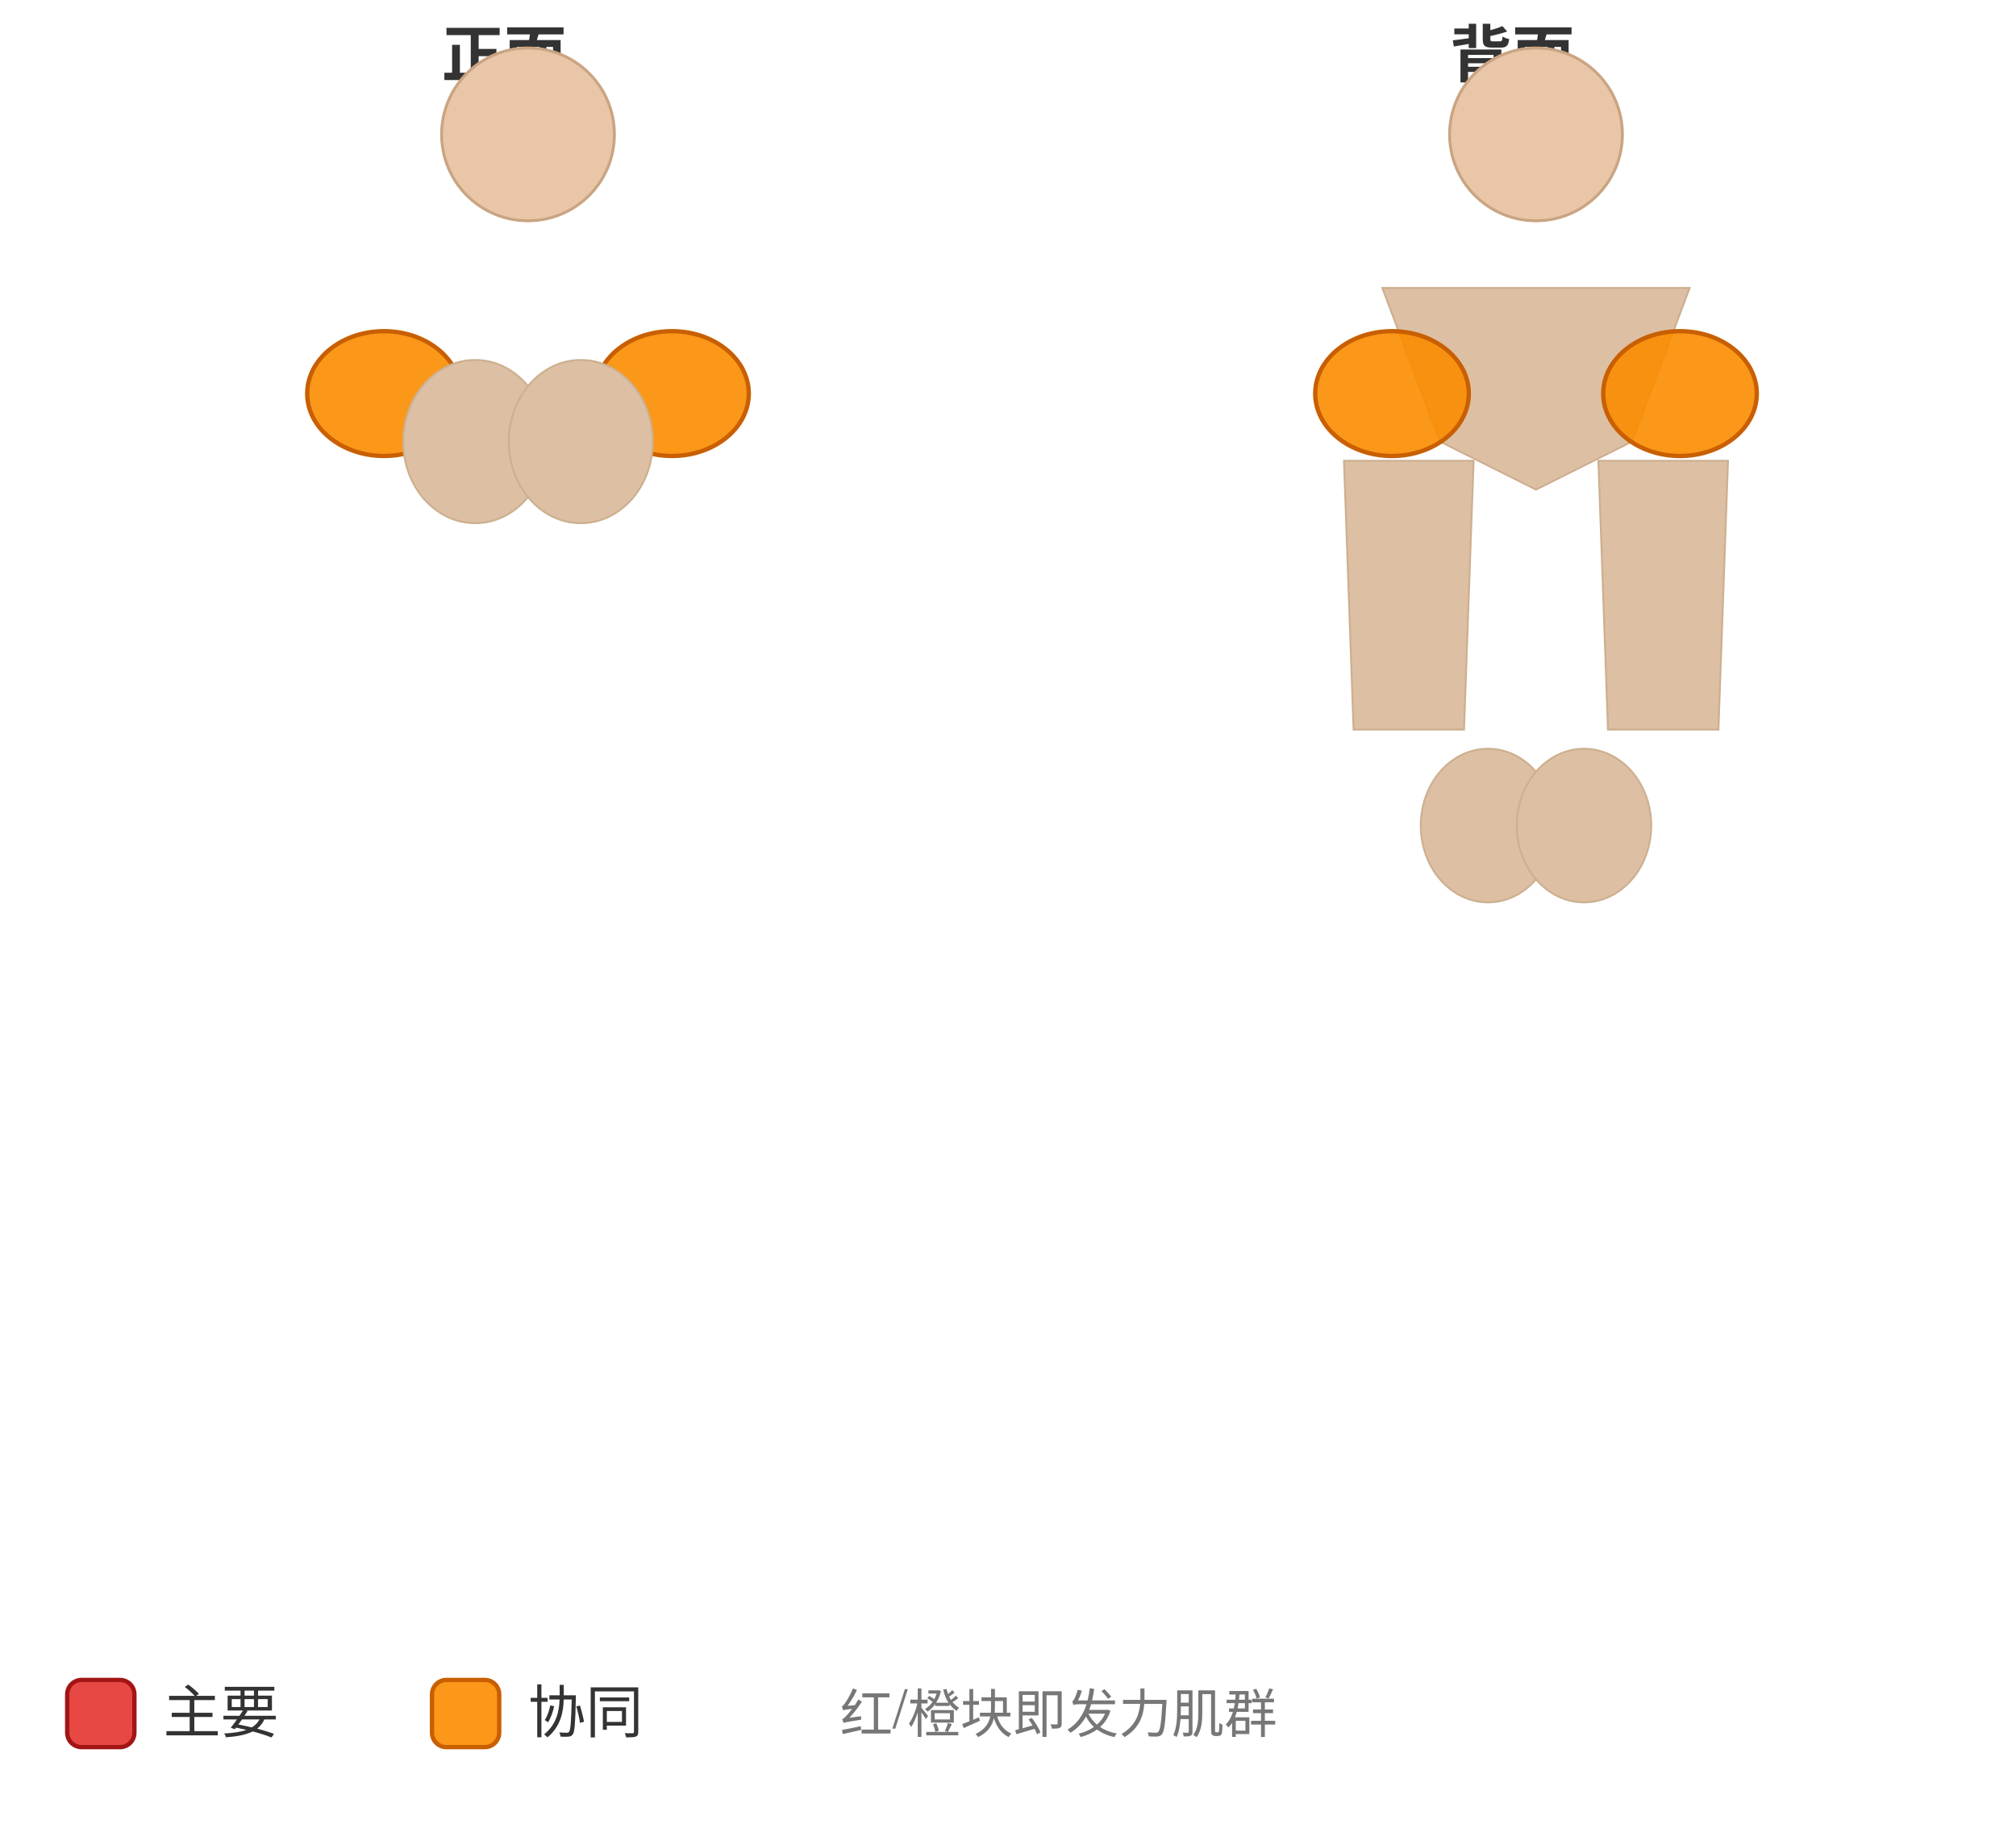
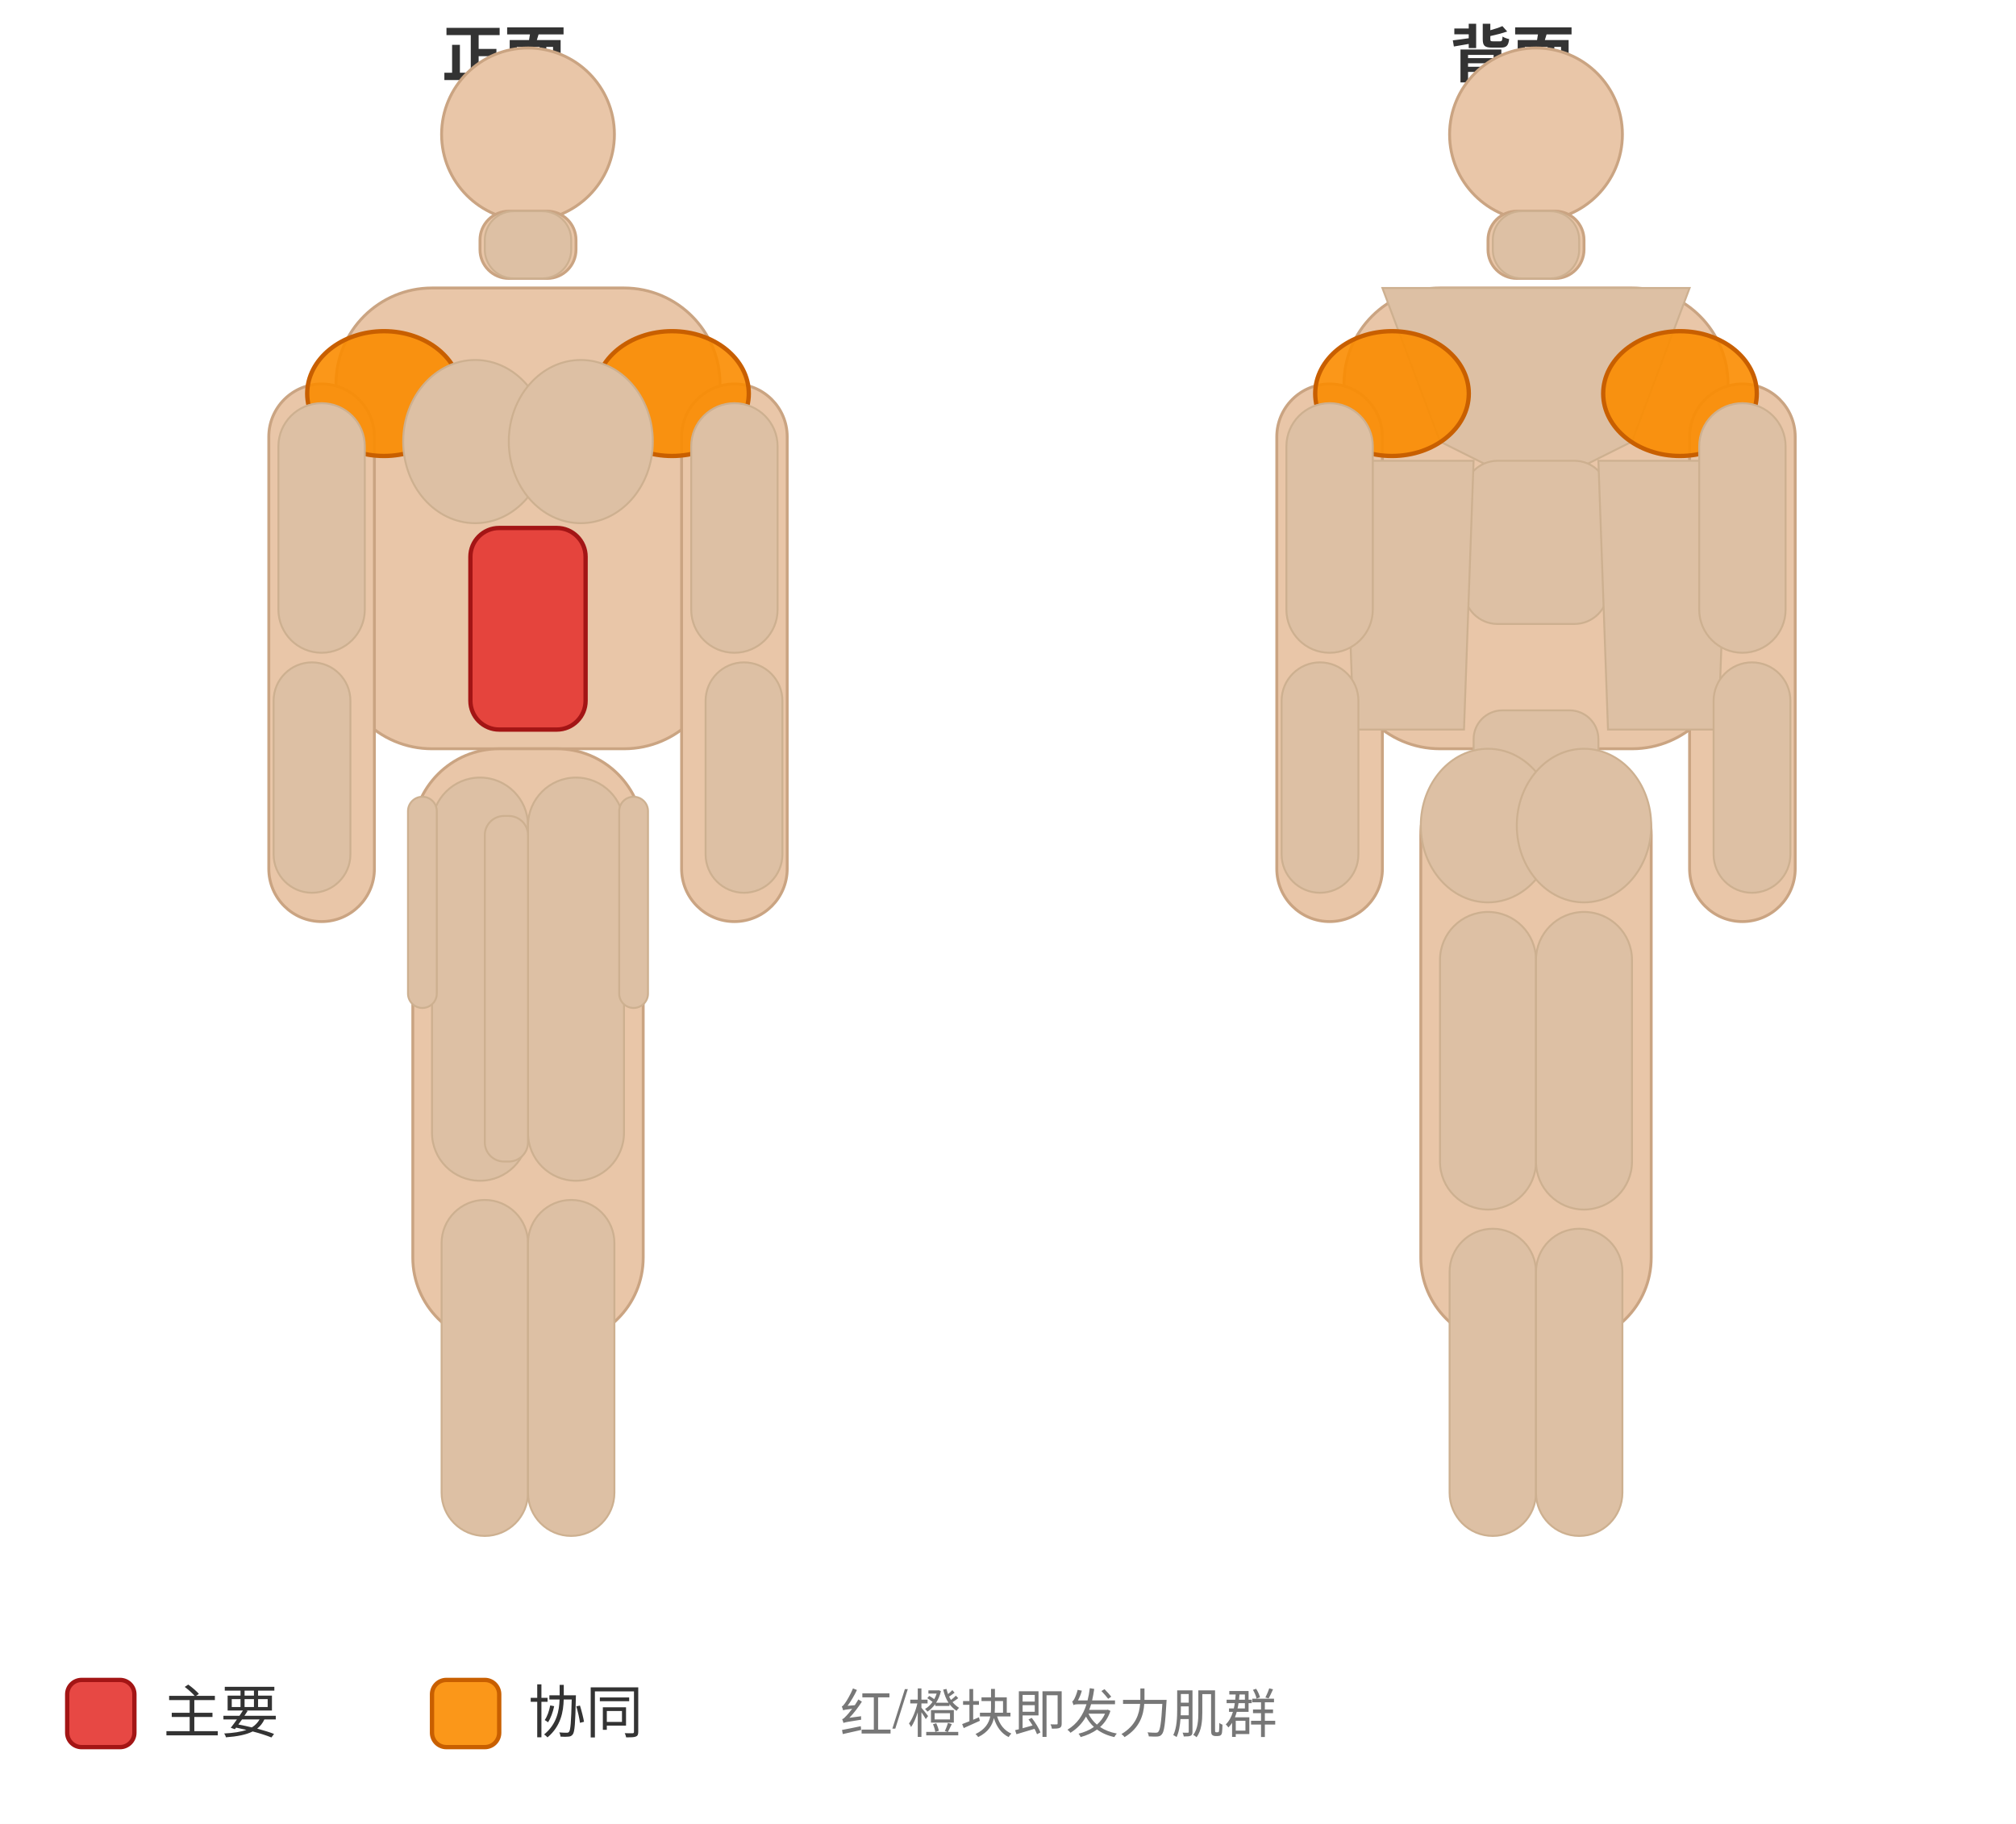
- <svg xmlns="http://www.w3.org/2000/svg" viewBox="0 0 420 380" font-family="-apple-system,Segoe UI,Helvetica,Arial,sans-serif">
+ <svg xmlns="http://www.w3.org/2000/svg" viewBox="0 0 420 380" width="420" height="380" font-family="-apple-system,Segoe UI,Helvetica,Arial,sans-serif">
  <rect width="420" height="380" fill="#ffffff" />
  <text x="105" y="16" font-size="13" font-weight="700" text-anchor="middle" fill="#333">正面</text>
  <text x="315" y="16" font-size="13" font-weight="700" text-anchor="middle" fill="#333">背面</text>
  <g transform="translate(10,0)">
    <circle fill="#e9c6a8" stroke="#caa482" stroke-width="0.6" cx="100" cy="28" r="18" />
-     <rect fill="#e9c6a8" stroke="#caa482" stroke-width="0.6" x="90" y="44" w="20" h="14" rx="6" />
-     <rect fill="#e9c6a8" stroke="#caa482" stroke-width="0.6" x="60" y="60" w="80" h="96" rx="20" />
-     <rect fill="#e9c6a8" stroke="#caa482" stroke-width="0.6" x="46" y="80" w="22" h="112" rx="11" />
-     <rect fill="#e9c6a8" stroke="#caa482" stroke-width="0.6" x="132" y="80" w="22" h="112" rx="11" />
-     <rect fill="#e9c6a8" stroke="#caa482" stroke-width="0.6" x="76" y="156" w="48" h="124" rx="18" />
-     <rect fill="#ddc0a4" stroke="#cdb090" stroke-width="0.4" x="91" y="44" w="18" h="14" rx="6" />
+     <rect fill="#e9c6a8" stroke="#caa482" stroke-width="0.6" x="90" y="44" width="20" height="14" rx="6" />
+     <rect fill="#e9c6a8" stroke="#caa482" stroke-width="0.6" x="60" y="60" width="80" height="96" rx="20" />
+     <rect fill="#e9c6a8" stroke="#caa482" stroke-width="0.6" x="46" y="80" width="22" height="112" rx="11" />
+     <rect fill="#e9c6a8" stroke="#caa482" stroke-width="0.6" x="132" y="80" width="22" height="112" rx="11" />
+     <rect fill="#e9c6a8" stroke="#caa482" stroke-width="0.6" x="76" y="156" width="48" height="124" rx="18" />
+     <rect fill="#ddc0a4" stroke="#cdb090" stroke-width="0.4" x="91" y="44" width="18" height="14" rx="6" />
    <ellipse fill="#fb8c00" fill-opacity="0.9" stroke="#c85f00" stroke-width="0.9" cx="70" cy="82" rx="16" ry="13" />
    <ellipse fill="#fb8c00" fill-opacity="0.9" stroke="#c85f00" stroke-width="0.9" cx="130" cy="82" rx="16" ry="13" />
    <ellipse fill="#ddc0a4" stroke="#cdb090" stroke-width="0.4" cx="89" cy="92" rx="15" ry="17" />
    <ellipse fill="#ddc0a4" stroke="#cdb090" stroke-width="0.4" cx="111" cy="92" rx="15" ry="17" />
-     <rect fill="#ddc0a4" stroke="#cdb090" stroke-width="0.4" x="48" y="84" w="18" h="52" rx="9" />
-     <rect fill="#ddc0a4" stroke="#cdb090" stroke-width="0.4" x="134" y="84" w="18" h="52" rx="9" />
-     <rect fill="#ddc0a4" stroke="#cdb090" stroke-width="0.4" x="47" y="138" w="16" h="48" rx="8" />
-     <rect fill="#ddc0a4" stroke="#cdb090" stroke-width="0.4" x="137" y="138" w="16" h="48" rx="8" />
-     <rect fill="#e53935" fill-opacity="0.92" stroke="#a31515" stroke-width="0.9" x="88" y="110" w="24" h="42" rx="6" />
-     <rect fill="#ddc0a4" stroke="#cdb090" stroke-width="0.4" x="80" y="162" w="20" h="84" rx="10" />
-     <rect fill="#ddc0a4" stroke="#cdb090" stroke-width="0.4" x="100" y="162" w="20" h="84" rx="10" />
-     <rect fill="#ddc0a4" stroke="#cdb090" stroke-width="0.4" x="91" y="170" w="9" h="72" rx="4" />
-     <rect fill="#ddc0a4" stroke="#cdb090" stroke-width="0.4" x="75" y="166" w="6" h="44" rx="3" />
-     <rect fill="#ddc0a4" stroke="#cdb090" stroke-width="0.4" x="119" y="166" w="6" h="44" rx="3" />
-     <rect fill="#ddc0a4" stroke="#cdb090" stroke-width="0.4" x="82" y="250" w="18" h="70" rx="9" />
-     <rect fill="#ddc0a4" stroke="#cdb090" stroke-width="0.4" x="100" y="250" w="18" h="70" rx="9" />
+     <rect fill="#ddc0a4" stroke="#cdb090" stroke-width="0.4" x="48" y="84" width="18" height="52" rx="9" />
+     <rect fill="#ddc0a4" stroke="#cdb090" stroke-width="0.4" x="134" y="84" width="18" height="52" rx="9" />
+     <rect fill="#ddc0a4" stroke="#cdb090" stroke-width="0.4" x="47" y="138" width="16" height="48" rx="8" />
+     <rect fill="#ddc0a4" stroke="#cdb090" stroke-width="0.4" x="137" y="138" width="16" height="48" rx="8" />
+     <rect fill="#e53935" fill-opacity="0.92" stroke="#a31515" stroke-width="0.9" x="88" y="110" width="24" height="42" rx="6" />
+     <rect fill="#ddc0a4" stroke="#cdb090" stroke-width="0.4" x="80" y="162" width="20" height="84" rx="10" />
+     <rect fill="#ddc0a4" stroke="#cdb090" stroke-width="0.4" x="100" y="162" width="20" height="84" rx="10" />
+     <rect fill="#ddc0a4" stroke="#cdb090" stroke-width="0.4" x="91" y="170" width="9" height="72" rx="4" />
+     <rect fill="#ddc0a4" stroke="#cdb090" stroke-width="0.4" x="75" y="166" width="6" height="44" rx="3" />
+     <rect fill="#ddc0a4" stroke="#cdb090" stroke-width="0.4" x="119" y="166" width="6" height="44" rx="3" />
+     <rect fill="#ddc0a4" stroke="#cdb090" stroke-width="0.4" x="82" y="250" width="18" height="70" rx="9" />
+     <rect fill="#ddc0a4" stroke="#cdb090" stroke-width="0.4" x="100" y="250" width="18" height="70" rx="9" />
  </g>
  <g transform="translate(220,0)">
    <circle fill="#e9c6a8" stroke="#caa482" stroke-width="0.6" cx="100" cy="28" r="18" />
-     <rect fill="#e9c6a8" stroke="#caa482" stroke-width="0.6" x="90" y="44" w="20" h="14" rx="6" />
-     <rect fill="#e9c6a8" stroke="#caa482" stroke-width="0.6" x="60" y="60" w="80" h="96" rx="20" />
-     <rect fill="#e9c6a8" stroke="#caa482" stroke-width="0.6" x="46" y="80" w="22" h="112" rx="11" />
-     <rect fill="#e9c6a8" stroke="#caa482" stroke-width="0.6" x="132" y="80" w="22" h="112" rx="11" />
-     <rect fill="#e9c6a8" stroke="#caa482" stroke-width="0.6" x="76" y="156" w="48" h="124" rx="18" />
-     <rect fill="#ddc0a4" stroke="#cdb090" stroke-width="0.4" x="91" y="44" w="18" h="14" rx="6" />
+     <rect fill="#e9c6a8" stroke="#caa482" stroke-width="0.6" x="90" y="44" width="20" height="14" rx="6" />
+     <rect fill="#e9c6a8" stroke="#caa482" stroke-width="0.6" x="60" y="60" width="80" height="96" rx="20" />
+     <rect fill="#e9c6a8" stroke="#caa482" stroke-width="0.6" x="46" y="80" width="22" height="112" rx="11" />
+     <rect fill="#e9c6a8" stroke="#caa482" stroke-width="0.6" x="132" y="80" width="22" height="112" rx="11" />
+     <rect fill="#e9c6a8" stroke="#caa482" stroke-width="0.6" x="76" y="156" width="48" height="124" rx="18" />
+     <rect fill="#ddc0a4" stroke="#cdb090" stroke-width="0.4" x="91" y="44" width="18" height="14" rx="6" />
    <polygon fill="#ddc0a4" stroke="#cdb090" stroke-width="0.4" points="68,60 132,60 120,92 100,102 80,92" />
    <ellipse fill="#fb8c00" fill-opacity="0.9" stroke="#c85f00" stroke-width="0.9" cx="70" cy="82" rx="16" ry="13" />
    <ellipse fill="#fb8c00" fill-opacity="0.9" stroke="#c85f00" stroke-width="0.9" cx="130" cy="82" rx="16" ry="13" />
-     <rect fill="#ddc0a4" stroke="#cdb090" stroke-width="0.4" x="85" y="96" w="30" h="34" rx="7" />
+     <rect fill="#ddc0a4" stroke="#cdb090" stroke-width="0.4" x="85" y="96" width="30" height="34" rx="7" />
    <polygon fill="#ddc0a4" stroke="#cdb090" stroke-width="0.4" points="60,96 87,96 85,152 62,152" />
    <polygon fill="#ddc0a4" stroke="#cdb090" stroke-width="0.4" points="113,96 140,96 138,152 115,152" />
-     <rect fill="#ddc0a4" stroke="#cdb090" stroke-width="0.4" x="87" y="148" w="26" h="18" rx="6" />
-     <rect fill="#ddc0a4" stroke="#cdb090" stroke-width="0.4" x="48" y="84" w="18" h="52" rx="9" />
-     <rect fill="#ddc0a4" stroke="#cdb090" stroke-width="0.4" x="134" y="84" w="18" h="52" rx="9" />
-     <rect fill="#ddc0a4" stroke="#cdb090" stroke-width="0.4" x="47" y="138" w="16" h="48" rx="8" />
-     <rect fill="#ddc0a4" stroke="#cdb090" stroke-width="0.4" x="137" y="138" w="16" h="48" rx="8" />
+     <rect fill="#ddc0a4" stroke="#cdb090" stroke-width="0.4" x="87" y="148" width="26" height="18" rx="6" />
+     <rect fill="#ddc0a4" stroke="#cdb090" stroke-width="0.4" x="48" y="84" width="18" height="52" rx="9" />
+     <rect fill="#ddc0a4" stroke="#cdb090" stroke-width="0.4" x="134" y="84" width="18" height="52" rx="9" />
+     <rect fill="#ddc0a4" stroke="#cdb090" stroke-width="0.4" x="47" y="138" width="16" height="48" rx="8" />
+     <rect fill="#ddc0a4" stroke="#cdb090" stroke-width="0.4" x="137" y="138" width="16" height="48" rx="8" />
    <ellipse fill="#ddc0a4" stroke="#cdb090" stroke-width="0.4" cx="90" cy="172" rx="14" ry="16" />
    <ellipse fill="#ddc0a4" stroke="#cdb090" stroke-width="0.4" cx="110" cy="172" rx="14" ry="16" />
-     <rect fill="#ddc0a4" stroke="#cdb090" stroke-width="0.4" x="80" y="190" w="20" h="62" rx="10" />
-     <rect fill="#ddc0a4" stroke="#cdb090" stroke-width="0.4" x="100" y="190" w="20" h="62" rx="10" />
-     <rect fill="#ddc0a4" stroke="#cdb090" stroke-width="0.4" x="82" y="256" w="18" h="64" rx="9" />
-     <rect fill="#ddc0a4" stroke="#cdb090" stroke-width="0.4" x="100" y="256" w="18" h="64" rx="9" />
+     <rect fill="#ddc0a4" stroke="#cdb090" stroke-width="0.4" x="80" y="190" width="20" height="62" rx="10" />
+     <rect fill="#ddc0a4" stroke="#cdb090" stroke-width="0.4" x="100" y="190" width="20" height="62" rx="10" />
+     <rect fill="#ddc0a4" stroke="#cdb090" stroke-width="0.4" x="82" y="256" width="18" height="64" rx="9" />
+     <rect fill="#ddc0a4" stroke="#cdb090" stroke-width="0.4" x="100" y="256" width="18" height="64" rx="9" />
  </g>
  <rect x="14" y="350" width="14" height="14" rx="3" fill="#e53935" fill-opacity="0.92" stroke="#a31515" stroke-width="0.9" />
  <text x="34" y="361" font-size="12" fill="#333">主要</text>
  <rect x="90" y="350" width="14" height="14" rx="3" fill="#fb8c00" fill-opacity="0.9" stroke="#c85f00" stroke-width="0.9" />
  <text x="110" y="361" font-size="12" fill="#333">协同</text>
  <text x="175" y="361" font-size="11" fill="#777">红/橙块即发力肌群</text>
</svg>
